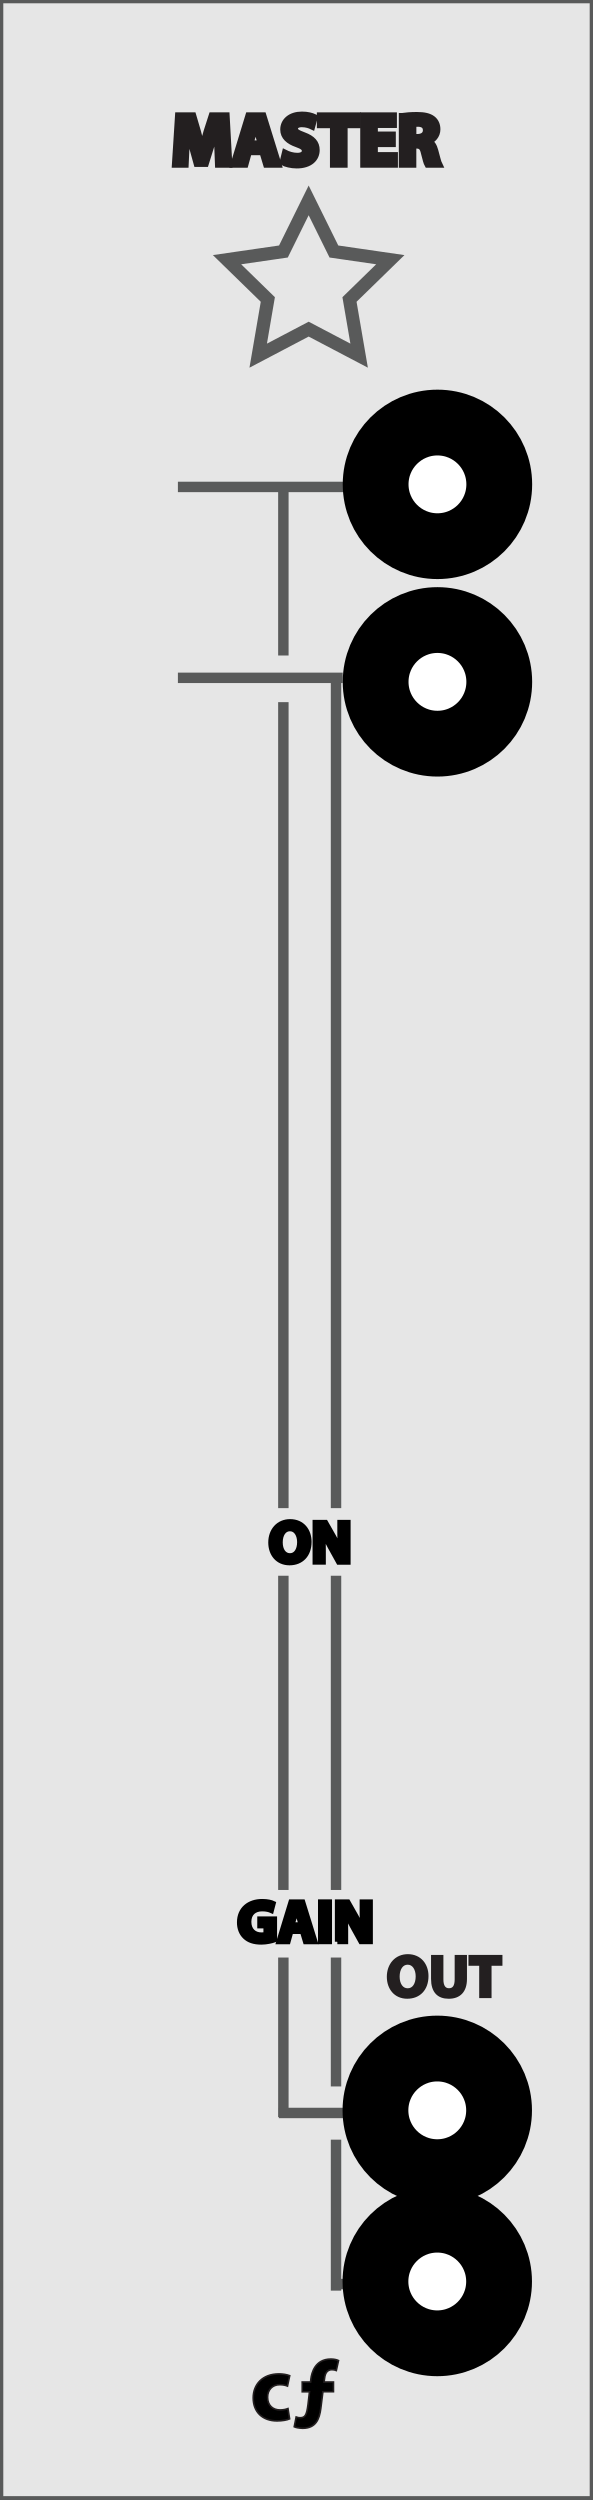
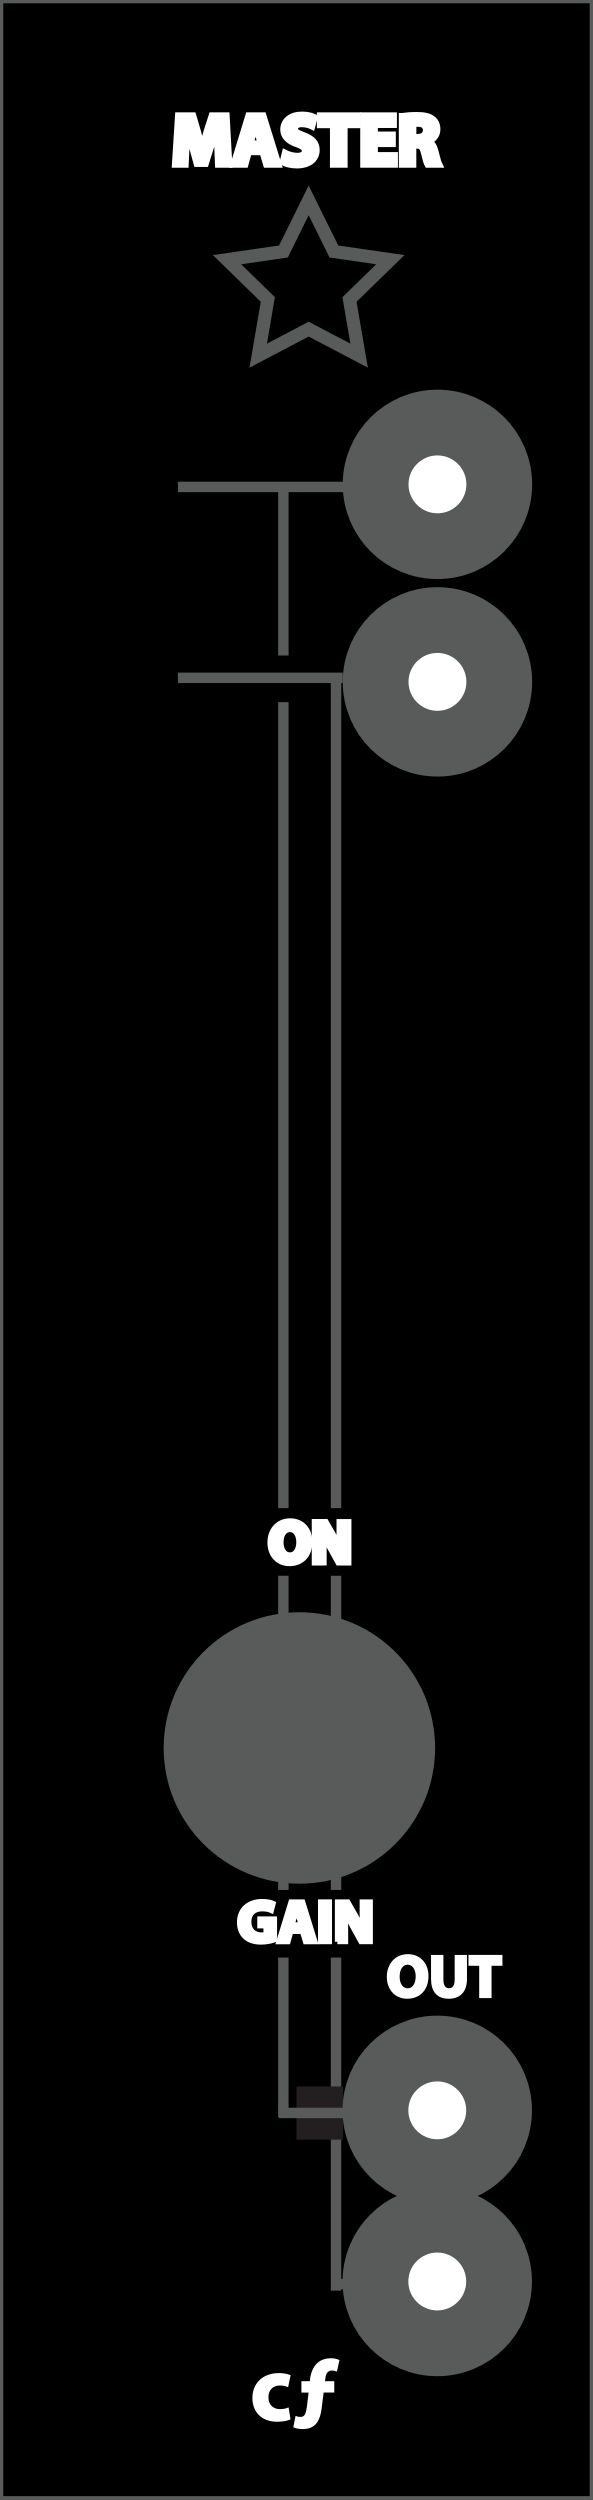
<svg xmlns="http://www.w3.org/2000/svg" version="1.1" id="svg4541" x="0px" y="0px" width="90.135px" height="380px" viewBox="0 0 90.135 380" enable-background="new 0 0 90.135 380" xml:space="preserve">
-   <path id="path33453" fill="#E6E6E6" stroke="#595A5A" stroke-miterlimit="10" d="M0,0h90.135v379.912H0V0z" />
+   <path id="path33453" stroke="#595A5A" stroke-miterlimit="10" d="M0,0h90.135v379.912H0V0z" />
  <line fill="none" stroke="#595A5A" stroke-width="1.586" stroke-miterlimit="10" x1="51.075" y1="103.02" x2="51.075" y2="348.177" />
  <line fill="none" stroke="#595A5A" stroke-width="1.586" stroke-miterlimit="10" x1="43.072" y1="74.014" x2="43.072" y2="321.786" />
-   <rect x="8.978" y="287.275" fill="#E6E6E6" width="76.184" height="10.271" />
+   <line fill="none" stroke="#595A5A" stroke-width="1.586" stroke-miterlimit="10" x1="50.315" y1="347.176" x2="53.094" y2="347.176" />
+   <rect x="45.067" y="317.141" fill="#231F20" width="7.086" height="8.086" />
+   <line fill="none" stroke="#595A5A" stroke-width="1.586" stroke-miterlimit="10" x1="42.377" y1="321.171" x2="53.094" y2="321.171" />
+   <circle fill="#FFFFFF" stroke="#595A5A" stroke-width="10" stroke-miterlimit="10" cx="66.465" cy="320.773" r="9.395" />
+   <circle fill="#FFFFFF" stroke="#595A5A" stroke-width="10" stroke-miterlimit="10" cx="66.465" cy="346.787" r="9.395" />
+   <rect x="8.978" y="287.275" width="76.184" height="10.271" />
  <g>
-     <path stroke="#231F20" stroke-width="0.25" stroke-miterlimit="10" d="M44.021,367.67c-0.378,0.168-1.092,0.309-1.905,0.309   c-2.213,0-3.628-1.346-3.628-3.502c0-2.004,1.373-3.643,3.922-3.643c0.561,0,1.177,0.1,1.625,0.268l-0.336,1.582   c-0.252-0.104-0.63-0.211-1.19-0.211c-1.121,0-1.849,0.799-1.835,1.92c0,1.26,0.84,1.92,1.877,1.92   c0.504,0,0.896-0.086,1.219-0.211L44.021,367.67z" />
-     <path stroke="#231F20" stroke-width="0.25" stroke-miterlimit="10" d="M45.937,362.066h1.274l0.042-0.448   c0.111-0.938,0.63-3.039,3.039-3.039c0.477,0,0.911,0.098,1.163,0.224l-0.336,1.514c-0.169-0.062-0.394-0.127-0.659-0.127   c-0.7,0-1.036,0.506-1.12,1.271l-0.084,0.605h1.429v1.479H49.08l-0.312,2.493c-0.211,1.709-0.785,3.062-2.771,3.062   c-0.575-0.015-1.065-0.125-1.275-0.229l0.294-1.479c0.21,0.084,0.434,0.104,0.659,0.104c0.7-0.021,0.938-0.396,1.139-1.981   l0.229-1.969H45.94v-1.479H45.937L45.937,362.066L45.937,362.066z" />
+     <path fill="#FFFFFF" stroke="#FFFFFF" stroke-width="0.25" stroke-miterlimit="10" d="M44.021,367.67   c-0.378,0.168-1.092,0.309-1.905,0.309c-2.213,0-3.628-1.346-3.628-3.502c0-2.004,1.373-3.643,3.922-3.643   c0.561,0,1.177,0.1,1.625,0.268l-0.336,1.582c-0.252-0.104-0.63-0.211-1.19-0.211c-1.121,0-1.849,0.799-1.835,1.92   c0,1.26,0.84,1.92,1.877,1.92c0.504,0,0.896-0.086,1.219-0.211L44.021,367.67z" />
+     <path fill="#FFFFFF" stroke="#FFFFFF" stroke-width="0.25" stroke-miterlimit="10" d="M45.937,362.066h1.274l0.042-0.448   c0.111-0.938,0.63-3.039,3.039-3.039c0.477,0,0.911,0.098,1.163,0.224l-0.336,1.514c-0.169-0.062-0.394-0.127-0.659-0.127   c-0.7,0-1.036,0.506-1.12,1.271l-0.084,0.605h1.429v1.479H49.08l-0.312,2.493c-0.211,1.709-0.785,3.062-2.771,3.062   c-0.575-0.015-1.065-0.125-1.275-0.229l0.294-1.479c0.21,0.084,0.434,0.104,0.659,0.104c0.7-0.021,0.938-0.396,1.139-1.981   l0.229-1.969H45.94v-1.479H45.937L45.937,362.066L45.937,362.066z" />
  </g>
  <g>
    <path stroke="#000000" stroke-width="0.75" stroke-miterlimit="10" d="M117.161,279.977h-1.628v-1.146h4.661v1.146h-1.655v4.916   h-1.377L117.161,279.977L117.161,279.977z" />
    <path stroke="#000000" stroke-width="0.75" stroke-miterlimit="10" d="M120.924,278.904c0.44-0.07,1.099-0.125,1.828-0.125   c0.899,0,1.529,0.135,1.962,0.477c0.359,0.289,0.559,0.712,0.559,1.27c0,0.774-0.549,1.312-1.062,1.494v0.027   c0.423,0.172,0.648,0.576,0.812,1.135c0.188,0.688,0.377,1.479,0.492,1.711h-1.402c-0.104-0.172-0.239-0.666-0.422-1.414   c-0.162-0.756-0.428-0.963-0.979-0.973h-0.414v2.387h-1.354v-5.988H120.924L120.924,278.904z M122.282,281.516h0.539   c0.686,0,1.09-0.342,1.09-0.873c0-0.559-0.378-0.836-1.008-0.846c-0.334,0-0.521,0.027-0.621,0.045V281.516z" />
    <path stroke="#000000" stroke-width="0.75" stroke-miterlimit="10" d="M129.869,282.326h-2.231v1.439h2.493v1.127h-3.871v-6.068   h3.745v1.125h-2.367v1.261h2.231V282.326L129.869,282.326z" />
    <path stroke="#000000" stroke-width="0.75" stroke-miterlimit="10" d="M131.11,283.479c0.367,0.189,0.937,0.379,1.521,0.379   c0.63,0,0.963-0.262,0.963-0.646c0-0.378-0.288-0.604-1.018-0.854c-1.009-0.354-1.666-0.904-1.666-1.791   c0-1.032,0.864-1.825,2.296-1.825c0.684,0,1.188,0.146,1.548,0.312l-0.306,1.104c-0.243-0.115-0.676-0.289-1.27-0.289   c-0.604,0-0.892,0.271-0.892,0.587c0,0.393,0.351,0.562,1.125,0.854c1.067,0.396,1.575,0.951,1.575,1.812   c0,1.021-0.782,1.886-2.448,1.886c-0.688,0-1.377-0.184-1.724-0.366L131.11,283.479z" />
    <path stroke="#000000" stroke-width="0.75" stroke-miterlimit="10" d="M137.302,278.824v2.332h2.26v-2.332h1.369v6.068h-1.369   v-2.539h-2.26v2.539h-1.377v-6.068H137.302z" />
    <path stroke="#000000" stroke-width="0.75" stroke-miterlimit="10" d="M147.681,281.795c0,1.99-1.207,3.196-2.979,3.196   c-1.803,0-2.854-1.359-2.854-3.089c0-1.818,1.152-3.178,2.943-3.178C146.663,278.725,147.681,280.121,147.681,281.795z    M143.296,281.876c0,1.188,0.559,2.026,1.477,2.026c0.938,0,1.459-0.883,1.459-2.062c0-1.089-0.521-2.025-1.467-2.025   C143.836,279.814,143.296,280.697,143.296,281.876z" />
    <path stroke="#000000" stroke-width="0.75" stroke-miterlimit="10" d="M148.577,278.824h1.379v4.916h2.412v1.152h-3.791V278.824z" />
    <path stroke="#000000" stroke-width="0.75" stroke-miterlimit="10" d="M153.177,278.904c0.506-0.08,1.162-0.125,1.855-0.125   c1.146,0,1.896,0.207,2.479,0.646c0.631,0.47,1.022,1.218,1.022,2.287c0,1.16-0.425,1.962-1.011,2.457   c-0.646,0.531-1.605,0.783-2.799,0.783c-0.711,0-1.225-0.046-1.562-0.093V278.9h0.004v0.004H153.177z M154.556,283.857   c0.116,0.021,0.305,0.021,0.479,0.021c1.239,0.015,2.057-0.675,2.057-2.124c0.013-1.261-0.729-1.928-1.905-1.928   c-0.312,0-0.504,0.021-0.621,0.055L154.556,283.857L154.556,283.857z" />
  </g>
-   <rect x="8.978" y="229.238" fill="#E6E6E6" width="76.184" height="10.275" />
+   <rect x="8.978" y="229.238" width="76.184" height="10.275" />
  <g enable-background="new    ">
-     <path d="M46.985,234.359c0,1.99-1.207,3.195-2.98,3.195c-1.801,0-2.854-1.359-2.854-3.095c0-1.812,1.162-3.178,2.953-3.178   C45.968,231.29,46.985,232.686,46.985,234.359z M42.601,234.441c0,1.188,0.558,2.021,1.477,2.021c0.927,0,1.458-0.883,1.458-2.062   c0-1.09-0.522-2.023-1.467-2.023C43.141,232.38,42.601,233.262,42.601,234.441z" />
-     <path d="M47.884,237.457v-6.066h1.602l1.269,2.229c0.354,0.639,0.724,1.396,0.983,2.073h0.025c-0.09-0.801-0.115-1.614-0.115-2.523   v-1.771h1.268v6.063H51.47l-1.296-2.341c-0.356-0.646-0.757-1.436-1.054-2.146l-0.026,0.008c0.036,0.809,0.058,1.658,0.058,2.646   v1.827L47.884,237.457L47.884,237.457z" />
+     <path fill="#FFFFFF" stroke="#FFFFFF" stroke-miterlimit="10" d="M46.985,234.359c0,1.99-1.207,3.195-2.98,3.195   c-1.801,0-2.854-1.359-2.854-3.095c0-1.812,1.162-3.178,2.953-3.178C45.968,231.29,46.985,232.686,46.985,234.359z M42.601,234.441   c0,1.188,0.558,2.021,1.477,2.021c0.927,0,1.458-0.883,1.458-2.062c0-1.09-0.522-2.023-1.467-2.023   C43.141,232.38,42.601,233.262,42.601,234.441z" />
+     <path fill="#FFFFFF" stroke="#FFFFFF" stroke-miterlimit="10" d="M47.884,237.457v-6.066h1.602l1.269,2.229   c0.354,0.639,0.724,1.396,0.983,2.073h0.025c-0.09-0.801-0.115-1.614-0.115-2.523v-1.771h1.268v6.063H51.47l-1.296-2.341   c-0.356-0.646-0.757-1.436-1.054-2.146l-0.026,0.008c0.036,0.809,0.058,1.658,0.058,2.646v1.827L47.884,237.457L47.884,237.457z" />
  </g>
  <g enable-background="new    ">
-     <path fill="none" stroke="#000000" stroke-width="0.75" stroke-miterlimit="10" d="M46.985,234.359c0,1.99-1.207,3.195-2.98,3.195   c-1.801,0-2.854-1.359-2.854-3.095c0-1.812,1.162-3.178,2.953-3.178C45.968,231.29,46.985,232.686,46.985,234.359z M42.601,234.441   c0,1.188,0.558,2.021,1.477,2.021c0.927,0,1.458-0.883,1.458-2.062c0-1.09-0.522-2.023-1.467-2.023   C43.141,232.38,42.601,233.262,42.601,234.441z" />
-     <path fill="none" stroke="#000000" stroke-width="0.75" stroke-miterlimit="10" d="M47.884,237.457v-6.066h1.602l1.269,2.229   c0.354,0.639,0.724,1.396,0.983,2.073h0.025c-0.09-0.801-0.115-1.614-0.115-2.523v-1.771h1.268v6.063H51.47l-1.296-2.341   c-0.356-0.646-0.757-1.436-1.054-2.146l-0.026,0.008c0.036,0.809,0.058,1.658,0.058,2.646v1.827L47.884,237.457L47.884,237.457z" />
+     <path fill="#FFFFFF" stroke="#FFFFFF" stroke-width="0.75" stroke-miterlimit="10" d="M46.985,234.359   c0,1.99-1.207,3.195-2.98,3.195c-1.801,0-2.854-1.359-2.854-3.095c0-1.812,1.162-3.178,2.953-3.178   C45.968,231.29,46.985,232.686,46.985,234.359z M42.601,234.441c0,1.188,0.558,2.021,1.477,2.021c0.927,0,1.458-0.883,1.458-2.062   c0-1.09-0.522-2.023-1.467-2.023C43.141,232.38,42.601,233.262,42.601,234.441z" />
+     <path fill="#FFFFFF" stroke="#FFFFFF" stroke-width="0.75" stroke-miterlimit="10" d="M47.884,237.457v-6.066h1.602l1.269,2.229   c0.354,0.639,0.724,1.396,0.983,2.073h0.025c-0.09-0.801-0.115-1.614-0.115-2.523v-1.771h1.268v6.063H51.47l-1.296-2.341   c-0.356-0.646-0.757-1.436-1.054-2.146l-0.026,0.008c0.036,0.809,0.058,1.658,0.058,2.646v1.827L47.884,237.457L47.884,237.457z" />
  </g>
  <g>
-     <path stroke="#000000" stroke-width="0.75" stroke-miterlimit="10" d="M41.739,294.867c-0.423,0.146-1.224,0.343-2.025,0.343   c-1.107,0-1.909-0.278-2.467-0.817c-0.558-0.521-0.864-1.312-0.855-2.207c0.009-2.018,1.477-3.168,3.466-3.168   c0.783,0,1.386,0.151,1.684,0.297l-0.288,1.104c-0.333-0.146-0.748-0.267-1.414-0.267c-1.144,0-2.008,0.646-2.008,1.968   c0,1.252,0.783,1.983,1.909,1.983c0.315,0,0.567-0.035,0.675-0.09v-1.271h-0.937v-1.071h2.26V294.867z" />
-     <path stroke="#000000" stroke-width="0.75" stroke-miterlimit="10" d="M44.222,293.589l-0.432,1.56h-1.423l1.855-6.062h1.8   l1.881,6.062h-1.479l-0.468-1.56H44.222z M45.761,292.562l-0.377-1.287c-0.108-0.359-0.216-0.812-0.307-1.17h-0.018   c-0.09,0.354-0.18,0.812-0.279,1.17l-0.36,1.287H45.761z" />
-     <path stroke="#000000" stroke-width="0.75" stroke-miterlimit="10" d="M50.09,289.079v6.065h-1.378v-6.065H50.09z" />
-     <path stroke="#000000" stroke-width="0.75" stroke-miterlimit="10" d="M51.276,295.146v-6.066h1.604l1.26,2.225   c0.36,0.639,0.721,1.396,0.99,2.078h0.027c-0.09-0.801-0.117-1.619-0.117-2.529v-1.771h1.261v6.065h-1.44l-1.297-2.342   c-0.354-0.646-0.756-1.438-1.053-2.146l-0.027,0.009c0.037,0.806,0.062,1.657,0.062,2.646v1.826h-1.27V295.146L51.276,295.146z" />
+     <path fill="#FFFFFF" stroke="#FFFFFF" stroke-width="0.75" stroke-miterlimit="10" d="M41.739,294.867   c-0.423,0.146-1.224,0.343-2.025,0.343c-1.107,0-1.909-0.278-2.467-0.817c-0.558-0.521-0.864-1.312-0.855-2.207   c0.009-2.018,1.477-3.168,3.466-3.168c0.783,0,1.386,0.151,1.684,0.297l-0.288,1.104c-0.333-0.146-0.748-0.267-1.414-0.267   c-1.144,0-2.008,0.646-2.008,1.968c0,1.252,0.783,1.983,1.909,1.983c0.315,0,0.567-0.035,0.675-0.09v-1.271h-0.937v-1.071h2.26   V294.867z" />
+     <path fill="#FFFFFF" stroke="#FFFFFF" stroke-width="0.75" stroke-miterlimit="10" d="M44.222,293.589l-0.432,1.56h-1.423   l1.855-6.062h1.8l1.881,6.062h-1.479l-0.468-1.56H44.222z M45.761,292.562l-0.377-1.287c-0.108-0.359-0.216-0.812-0.307-1.17   h-0.018c-0.09,0.354-0.18,0.812-0.279,1.17l-0.36,1.287H45.761z" />
+     <path fill="#FFFFFF" stroke="#FFFFFF" stroke-width="0.75" stroke-miterlimit="10" d="M50.09,289.079v6.065h-1.378v-6.065H50.09z" />
+     <path fill="#FFFFFF" stroke="#FFFFFF" stroke-width="0.75" stroke-miterlimit="10" d="M51.276,295.146v-6.066h1.604l1.26,2.225   c0.36,0.639,0.721,1.396,0.99,2.078h0.027c-0.09-0.801-0.117-1.619-0.117-2.529v-1.771h1.261v6.065h-1.44l-1.297-2.342   c-0.354-0.646-0.756-1.438-1.053-2.146l-0.027,0.009c0.037,0.806,0.062,1.657,0.062,2.646v1.826h-1.27V295.146L51.276,295.146z" />
  </g>
-   <rect x="39.94" y="99.638" fill="#E6E6E6" width="7.086" height="7.087" />
+   <rect x="39.94" y="99.638" width="7.086" height="7.087" />
  <line fill="none" stroke="#595A5A" stroke-width="1.586" stroke-miterlimit="10" x1="27.042" y1="103.031" x2="52.093" y2="103.031" />
  <line fill="none" stroke="#595A5A" stroke-width="1.586" stroke-miterlimit="10" x1="27.042" y1="74.014" x2="53.094" y2="74.014" />
  <text transform="matrix(1 0 0 1 115.0869 211.791)" font-family="'MyriadPro-Bold'" font-size="9">PAN</text>
  <text transform="matrix(1 0 0 1 115.0869 211.791)" fill="none" stroke="#000000" stroke-width="0.75" stroke-miterlimit="10" font-family="'MyriadPro-Bold'" font-size="9">PAN</text>
  <g>
-     <path fill="#231F20" stroke="#231F20" stroke-miterlimit="10" d="M33.065,22.155c-0.033-0.891-0.066-1.969-0.066-3.047h-0.033   c-0.231,0.946-0.539,2.002-0.825,2.871l-0.902,2.894h-1.31l-0.792-2.871c-0.242-0.869-0.495-1.925-0.671-2.894h-0.022   c-0.044,1.001-0.077,2.145-0.132,3.069l-0.132,2.816h-1.551l0.473-7.415h2.233l0.726,2.475c0.231,0.858,0.462,1.783,0.627,2.652   h0.033c0.209-0.858,0.462-1.837,0.704-2.663l0.792-2.464h2.189l0.407,7.415h-1.639L33.065,22.155z" />
-     <path fill="#231F20" stroke="#231F20" stroke-miterlimit="10" d="M37.794,23.09l-0.528,1.903h-1.738l2.266-7.415h2.201l2.299,7.415   H40.49l-0.572-1.903H37.794z M39.676,21.836l-0.462-1.573c-0.132-0.44-0.264-0.99-0.374-1.431h-0.022   c-0.11,0.44-0.22,1.001-0.341,1.431l-0.44,1.573H39.676z" />
-     <path fill="#231F20" stroke="#231F20" stroke-miterlimit="10" d="M43.338,23.267c0.451,0.231,1.144,0.462,1.859,0.462   c0.771,0,1.177-0.319,1.177-0.803c0-0.462-0.352-0.726-1.243-1.045c-1.232-0.429-2.035-1.111-2.035-2.189   c0-1.265,1.056-2.233,2.805-2.233c0.836,0,1.453,0.176,1.894,0.374l-0.374,1.354c-0.297-0.143-0.824-0.353-1.552-0.353   c-0.726,0-1.078,0.33-1.078,0.715c0,0.473,0.418,0.682,1.375,1.045c1.31,0.484,1.926,1.166,1.926,2.211   c0,1.243-0.957,2.299-2.993,2.299c-0.847,0-1.684-0.22-2.102-0.451L43.338,23.267z" />
-     <path fill="#231F20" stroke="#231F20" stroke-miterlimit="10" d="M50.653,18.987h-1.99v-1.408h5.699v1.408h-2.024v6.007h-1.685   V18.987z" />
-     <path fill="#231F20" stroke="#231F20" stroke-miterlimit="10" d="M59.664,21.858h-2.729v1.76h3.049v1.375h-4.729v-7.415h4.576   v1.375h-2.896v1.541h2.729V21.858z" />
-     <path fill="#231F20" stroke="#231F20" stroke-miterlimit="10" d="M61.127,17.678c0.539-0.088,1.342-0.154,2.231-0.154   c1.102,0,1.871,0.165,2.396,0.583c0.438,0.352,0.687,0.869,0.687,1.551c0,0.946-0.672,1.595-1.312,1.827v0.033   c0.521,0.209,0.808,0.704,0.99,1.386c0.229,0.836,0.462,1.804,0.604,2.09h-1.72c-0.121-0.209-0.297-0.814-0.519-1.727   c-0.196-0.924-0.521-1.177-1.197-1.188h-0.506v2.916h-1.661v-7.317H61.127z M62.788,20.868h0.66c0.836,0,1.33-0.418,1.33-1.067   c0-0.682-0.461-1.023-1.231-1.034c-0.407,0-0.638,0.033-0.759,0.055V20.868L62.788,20.868z" />
+     <path fill="#FFFFFF" stroke="#FFFFFF" stroke-miterlimit="10" d="M33.065,22.155c-0.033-0.891-0.066-1.969-0.066-3.047h-0.033   c-0.231,0.946-0.539,2.002-0.825,2.871l-0.902,2.894h-1.31l-0.792-2.871c-0.242-0.869-0.495-1.925-0.671-2.894h-0.022   c-0.044,1.001-0.077,2.145-0.132,3.069l-0.132,2.816h-1.551l0.473-7.415h2.233l0.726,2.475c0.231,0.858,0.462,1.783,0.627,2.652   h0.033c0.209-0.858,0.462-1.837,0.704-2.663l0.792-2.464h2.189l0.407,7.415h-1.639L33.065,22.155z" />
+     <path fill="#FFFFFF" stroke="#FFFFFF" stroke-miterlimit="10" d="M37.794,23.09l-0.528,1.903h-1.738l2.266-7.415h2.201l2.299,7.415   H40.49l-0.572-1.903H37.794z M39.676,21.836l-0.462-1.573c-0.132-0.44-0.264-0.99-0.374-1.431h-0.022   c-0.11,0.44-0.22,1.001-0.341,1.431l-0.44,1.573H39.676z" />
+     <path fill="#FFFFFF" stroke="#FFFFFF" stroke-miterlimit="10" d="M43.338,23.267c0.451,0.231,1.144,0.462,1.859,0.462   c0.771,0,1.177-0.319,1.177-0.803c0-0.462-0.352-0.726-1.243-1.045c-1.232-0.429-2.035-1.111-2.035-2.189   c0-1.265,1.056-2.233,2.805-2.233c0.836,0,1.453,0.176,1.894,0.374l-0.374,1.354c-0.297-0.143-0.824-0.353-1.552-0.353   c-0.726,0-1.078,0.33-1.078,0.715c0,0.473,0.418,0.682,1.375,1.045c1.31,0.484,1.926,1.166,1.926,2.211   c0,1.243-0.957,2.299-2.993,2.299c-0.847,0-1.684-0.22-2.102-0.451L43.338,23.267z" />
+     <path fill="#FFFFFF" stroke="#FFFFFF" stroke-miterlimit="10" d="M50.653,18.987h-1.99v-1.408h5.699v1.408h-2.024v6.007h-1.685   V18.987z" />
+     <path fill="#FFFFFF" stroke="#FFFFFF" stroke-miterlimit="10" d="M59.664,21.858h-2.729v1.76h3.049v1.375h-4.729v-7.415h4.576   v1.375h-2.896v1.541h2.729V21.858z" />
+     <path fill="#FFFFFF" stroke="#FFFFFF" stroke-miterlimit="10" d="M61.127,17.678c0.539-0.088,1.342-0.154,2.231-0.154   c1.102,0,1.871,0.165,2.396,0.583c0.438,0.352,0.687,0.869,0.687,1.551c0,0.946-0.672,1.595-1.312,1.827v0.033   c0.521,0.209,0.808,0.704,0.99,1.386c0.229,0.836,0.462,1.804,0.604,2.09h-1.72c-0.121-0.209-0.297-0.814-0.519-1.727   c-0.196-0.924-0.521-1.177-1.197-1.188h-0.506v2.916h-1.661v-7.317H61.127z M62.788,20.868h0.66c0.836,0,1.33-0.418,1.33-1.067   c0-0.682-0.461-1.023-1.231-1.034c-0.407,0-0.638,0.033-0.759,0.055V20.868L62.788,20.868z" />
  </g>
-   <circle fill="#FFFFFF" stroke="#000000" stroke-width="10" stroke-miterlimit="10" cx="66.492" cy="73.624" r="9.395" />
-   <circle fill="#FFFFFF" stroke="#000000" stroke-width="10" stroke-miterlimit="10" cx="66.492" cy="103.643" r="9.395" />
-   <line fill="none" stroke="#595A5A" stroke-width="1.586" stroke-miterlimit="10" x1="50.315" y1="347.176" x2="53.094" y2="347.176" />
-   <polygon fill="#E6E6E6" stroke="#595A5A" stroke-width="2" stroke-miterlimit="10" points="46.916,30.458 50.752,38.228   59.327,39.473 53.122,45.521 54.588,54.06 46.916,50.028 39.247,54.06 40.71,45.521 34.507,39.473 43.081,38.228 " />
-   <rect x="97.065" y="319.896" fill="#E6E6E6" width="26.152" height="10.271" />
+   <circle fill="#FFFFFF" stroke="#595A5A" stroke-width="10" stroke-miterlimit="10" cx="66.492" cy="73.624" r="9.395" />
+   <circle fill="#FFFFFF" stroke="#595A5A" stroke-width="10" stroke-miterlimit="10" cx="66.492" cy="103.643" r="9.395" />
+   <polygon stroke="#595A5A" stroke-width="2" stroke-miterlimit="10" points="46.916,30.458 50.752,38.228 59.327,39.473   53.122,45.521 54.588,54.06 46.916,50.028 39.247,54.06 40.71,45.521 34.507,39.473 43.081,38.228 " />
+   <path fill="#595A5A" stroke="#595A5A" stroke-width="14.333" stroke-miterlimit="10" d="M45.505,252.227  c7.436,0,13.467,6.028,13.467,13.465c0,7.436-6.031,13.463-13.467,13.463c-7.433,0-13.462-6.027-13.462-13.463  C32.043,258.255,38.072,252.227,45.505,252.227z" />
  <g>
-     <path fill="#231F20" stroke="#231F20" stroke-width="0.5" stroke-miterlimit="10" d="M64.881,300.365   c0,1.988-1.206,3.193-2.979,3.193c-1.801,0-2.854-1.357-2.854-3.089c0-1.815,1.16-3.188,2.953-3.188   C63.862,297.296,64.881,298.689,64.881,300.365z M60.496,300.445c0,1.188,0.56,2.025,1.478,2.025c0.928,0,1.459-0.884,1.459-2.062   c0-1.092-0.521-2.025-1.469-2.025C61.037,298.386,60.496,299.268,60.496,300.445z" />
-     <path fill="#231F20" stroke="#231F20" stroke-width="0.5" stroke-miterlimit="10" d="M67.147,297.395v3.492   c0,1.045,0.396,1.575,1.099,1.575c0.729,0,1.114-0.521,1.114-1.575v-3.492h1.369v3.401c0,1.856-0.944,2.765-2.528,2.765   c-1.53,0-2.433-0.847-2.433-2.779v-3.387H67.147L67.147,297.395z" />
-     <path fill="#231F20" stroke="#231F20" stroke-width="0.5" stroke-miterlimit="10" d="M73.088,298.548h-1.631v-1.151h4.664v1.151   h-1.656v4.914h-1.377V298.548z" />
+     <path fill="#FFFFFF" stroke="#FFFFFF" stroke-width="0.5" stroke-miterlimit="10" d="M64.881,300.365   c0,1.988-1.206,3.193-2.979,3.193c-1.801,0-2.854-1.357-2.854-3.09c0-1.814,1.16-3.188,2.953-3.188   C63.862,297.296,64.881,298.689,64.881,300.365z M60.496,300.445c0,1.188,0.56,2.025,1.478,2.025c0.928,0,1.459-0.885,1.459-2.062   c0-1.092-0.521-2.025-1.469-2.025C61.037,298.386,60.496,299.268,60.496,300.445z" />
+     <path fill="#FFFFFF" stroke="#FFFFFF" stroke-width="0.5" stroke-miterlimit="10" d="M67.147,297.395v3.492   c0,1.045,0.396,1.575,1.099,1.575c0.729,0,1.114-0.521,1.114-1.575v-3.492h1.369v3.401c0,1.856-0.944,2.765-2.528,2.765   c-1.53,0-2.433-0.847-2.433-2.778v-3.388H67.147L67.147,297.395z" />
+     <path fill="#FFFFFF" stroke="#FFFFFF" stroke-width="0.5" stroke-miterlimit="10" d="M73.088,298.548h-1.631v-1.151h4.664v1.151   h-1.656v4.914h-1.377V298.548z" />
  </g>
-   <rect x="45.067" y="317.14" fill="#E6E6E6" width="7.086" height="8.087" />
-   <line fill="none" stroke="#595A5A" stroke-width="1.586" stroke-miterlimit="10" x1="42.377" y1="321.171" x2="53.094" y2="321.171" />
-   <circle fill="#FFFFFF" stroke="#000000" stroke-width="10" stroke-miterlimit="10" cx="66.465" cy="320.773" r="9.395" />
-   <circle fill="#FFFFFF" stroke="#000000" stroke-width="10" stroke-miterlimit="10" cx="66.465" cy="346.787" r="9.395" />
</svg>
